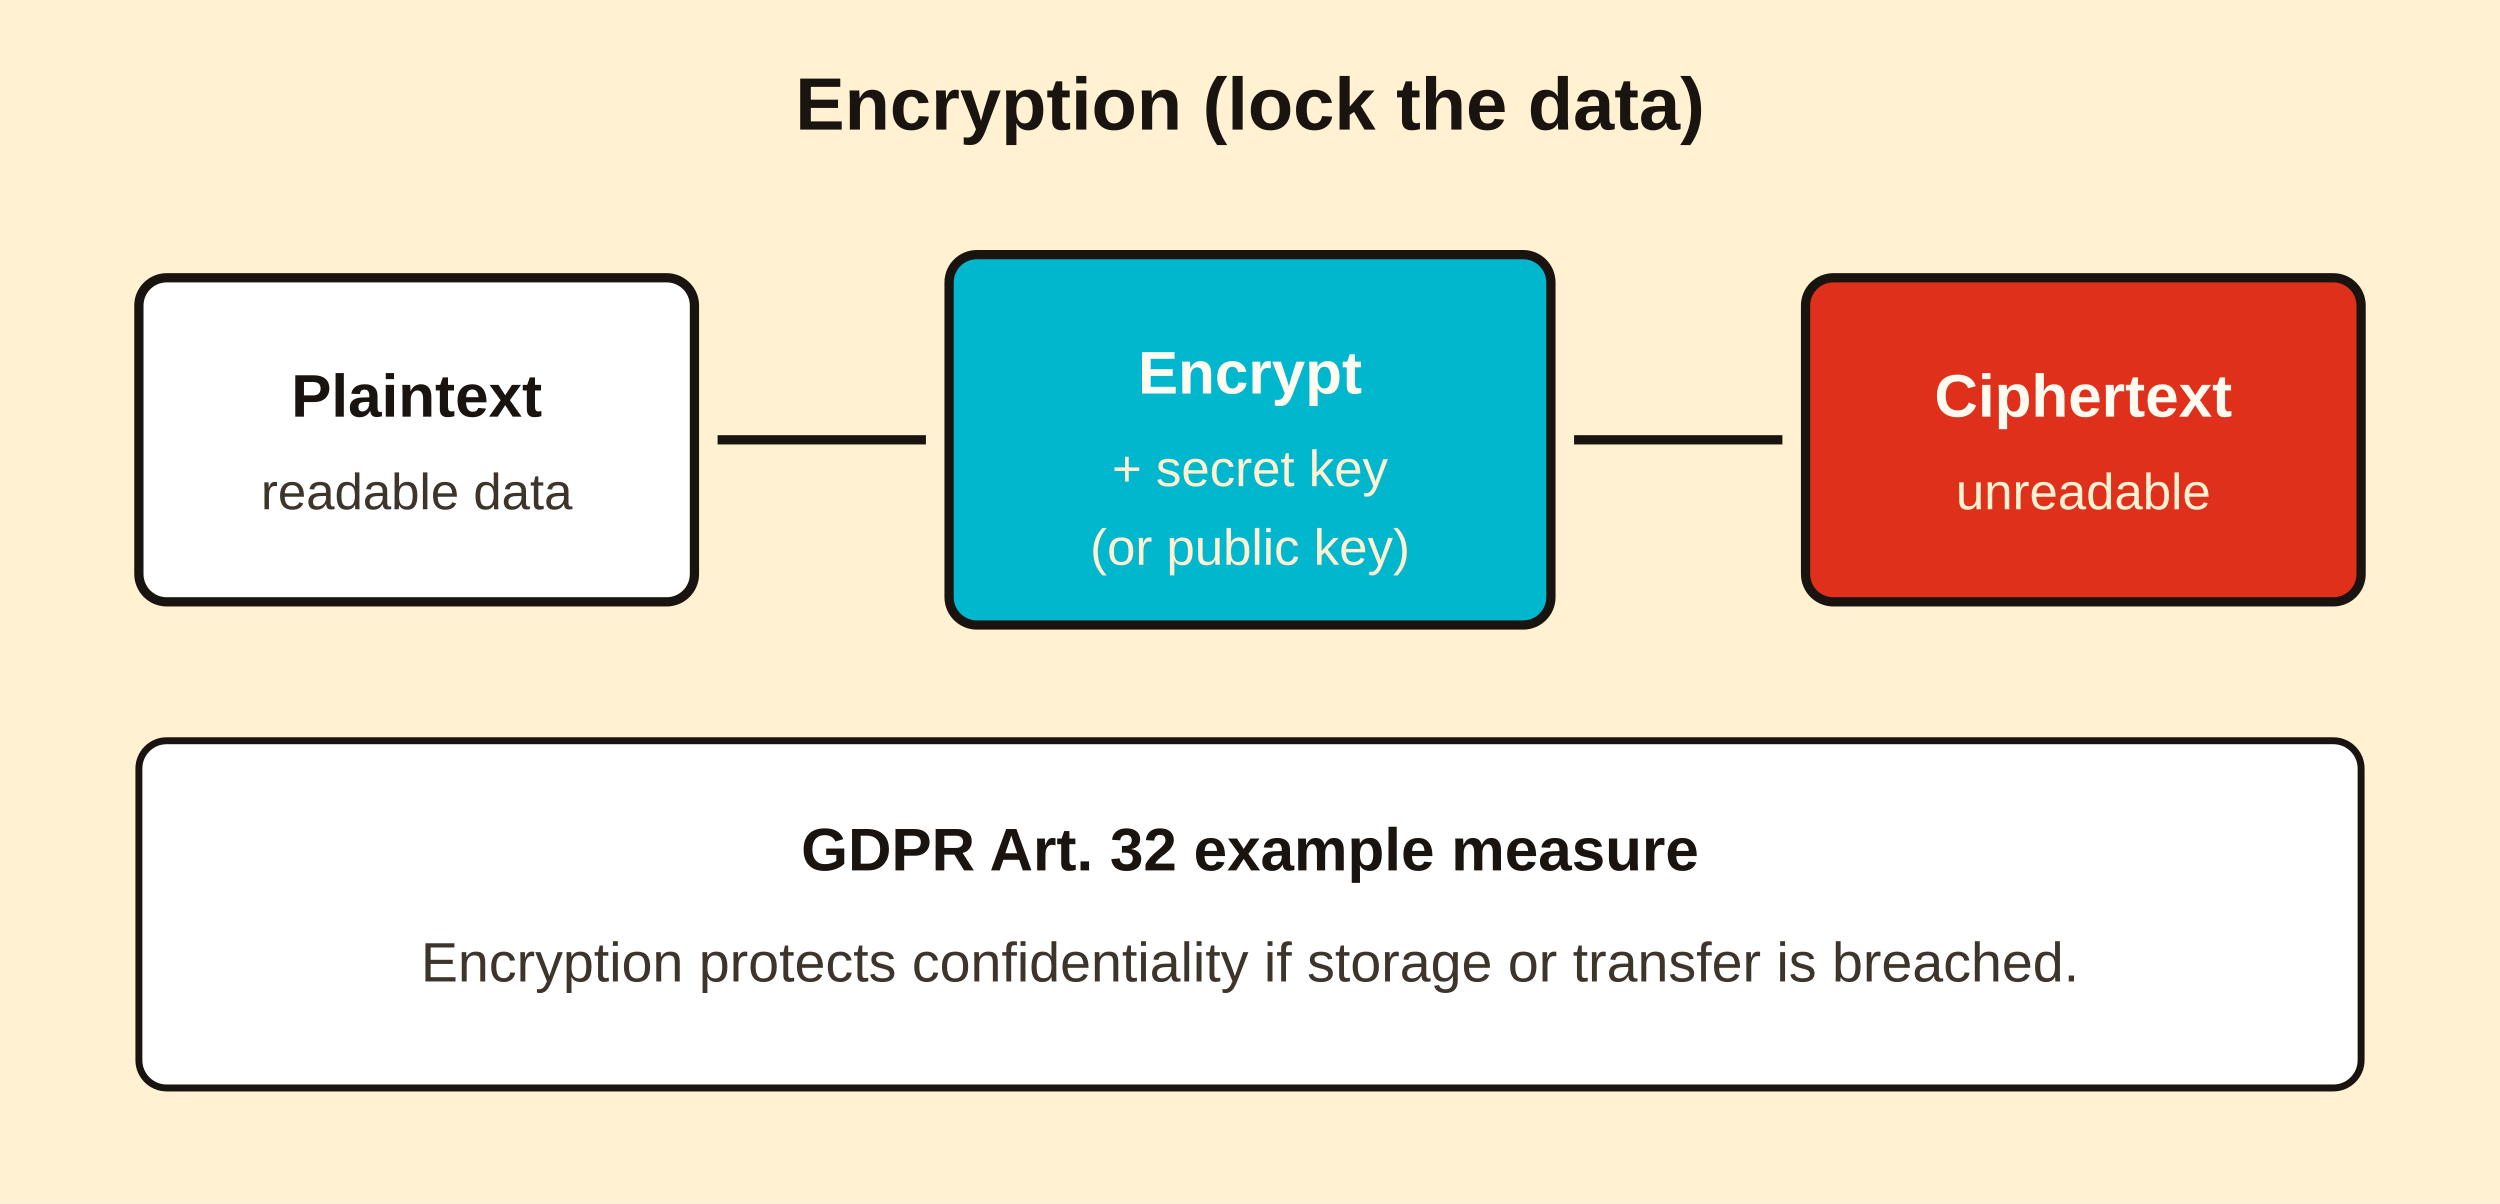
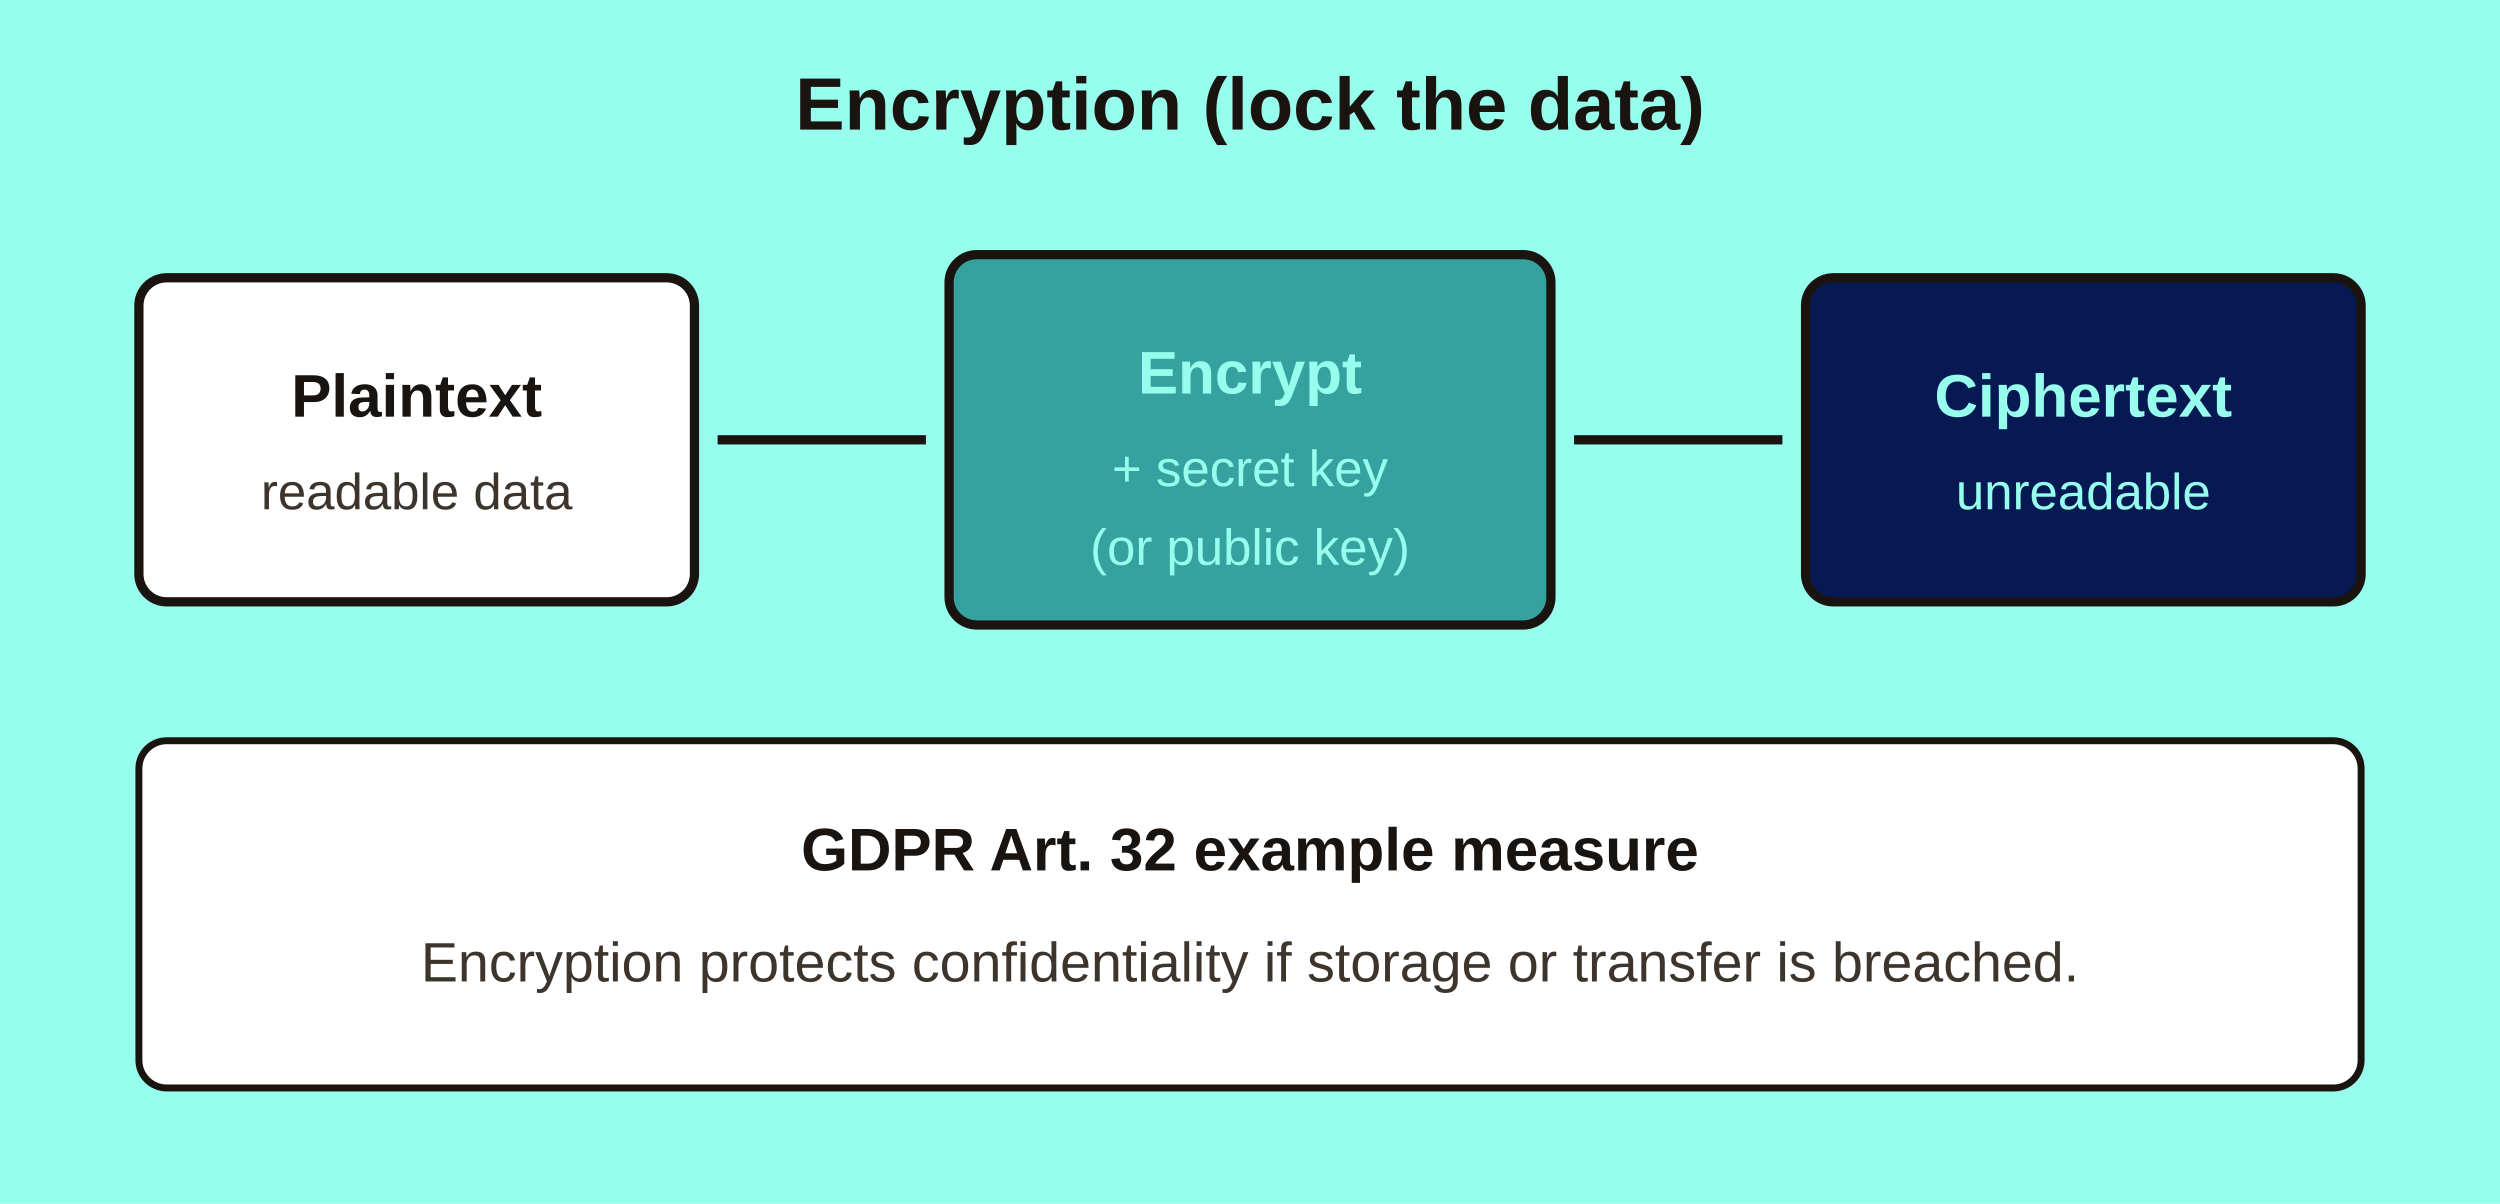
<svg xmlns="http://www.w3.org/2000/svg" viewBox="0 0 540 260" width="540" height="260" role="img" aria-label="Encryption: plaintext to ciphertext with key">
-   <rect width="540" height="260" fill="#FFF1D1" />
+   <rect width="540" height="260" fill="#97FEED" />
  <text x="270" y="28" fill="#1A1410" font-size="16" font-weight="700" font-family="Segoe UI, Arial, sans-serif" text-anchor="middle">Encryption (lock the data)</text>
  <rect x="30" y="60" width="120" height="70" rx="6" fill="#ffffff" stroke="#1A1410" stroke-width="2" />
  <text x="90" y="90" fill="#1A1410" font-size="13" font-weight="700" font-family="Segoe UI, Arial, sans-serif" text-anchor="middle">Plaintext</text>
  <text x="90" y="110" fill="#3D342C" font-size="11" font-family="Segoe UI, Arial, sans-serif" text-anchor="middle">readable data</text>
  <path d="M155 95 H200" stroke="#1A1410" stroke-width="2" />
-   <rect x="205" y="55" width="130" height="80" rx="6" fill="#00B7CD" stroke="#1A1410" stroke-width="2" />
-   <text x="270" y="85" fill="#FFFBF0" font-size="13" font-weight="700" font-family="Segoe UI, Arial, sans-serif" text-anchor="middle">Encrypt</text>
-   <text x="270" y="105" fill="#FFF1D1" font-size="11" font-family="Segoe UI, Arial, sans-serif" text-anchor="middle">+ secret key</text>
-   <text x="270" y="122" fill="#FFF1D1" font-size="11" font-family="Segoe UI, Arial, sans-serif" text-anchor="middle">(or public key)</text>
+   <rect x="205" y="55" width="130" height="80" rx="6" fill="#35A29F" stroke="#1A1410" stroke-width="2" />
+   <text x="270" y="85" fill="#97FEED" font-size="13" font-weight="700" font-family="Segoe UI, Arial, sans-serif" text-anchor="middle">Encrypt</text>
+   <text x="270" y="105" fill="#97FEED" font-size="11" font-family="Segoe UI, Arial, sans-serif" text-anchor="middle">+ secret key</text>
+   <text x="270" y="122" fill="#97FEED" font-size="11" font-family="Segoe UI, Arial, sans-serif" text-anchor="middle">(or public key)</text>
  <path d="M340 95 H385" stroke="#1A1410" stroke-width="2" />
-   <rect x="390" y="60" width="120" height="70" rx="6" fill="#DF301C" stroke="#1A1410" stroke-width="2" />
-   <text x="450" y="90" fill="#FFFBF0" font-size="13" font-weight="700" font-family="Segoe UI, Arial, sans-serif" text-anchor="middle">Ciphertext</text>
-   <text x="450" y="110" fill="#FFF1D1" font-size="11" font-family="Segoe UI, Arial, sans-serif" text-anchor="middle">unreadable</text>
+   <rect x="390" y="60" width="120" height="70" rx="6" fill="#071952" stroke="#1A1410" stroke-width="2" />
+   <text x="450" y="90" fill="#97FEED" font-size="13" font-weight="700" font-family="Segoe UI, Arial, sans-serif" text-anchor="middle">Ciphertext</text>
+   <text x="450" y="110" fill="#97FEED" font-size="11" font-family="Segoe UI, Arial, sans-serif" text-anchor="middle">unreadable</text>
  <rect x="30" y="160" width="480" height="75" rx="6" fill="#ffffff" stroke="#1A1410" stroke-width="1.5" />
  <text x="270" y="188" fill="#1A1410" font-size="13" font-weight="700" font-family="Segoe UI, Arial, sans-serif" text-anchor="middle">GDPR Art. 32 example measure</text>
  <text x="270" y="212" fill="#3D342C" font-size="12" font-family="Segoe UI, Arial, sans-serif" text-anchor="middle">Encryption protects confidentiality if storage or transfer is breached.</text>
</svg>
